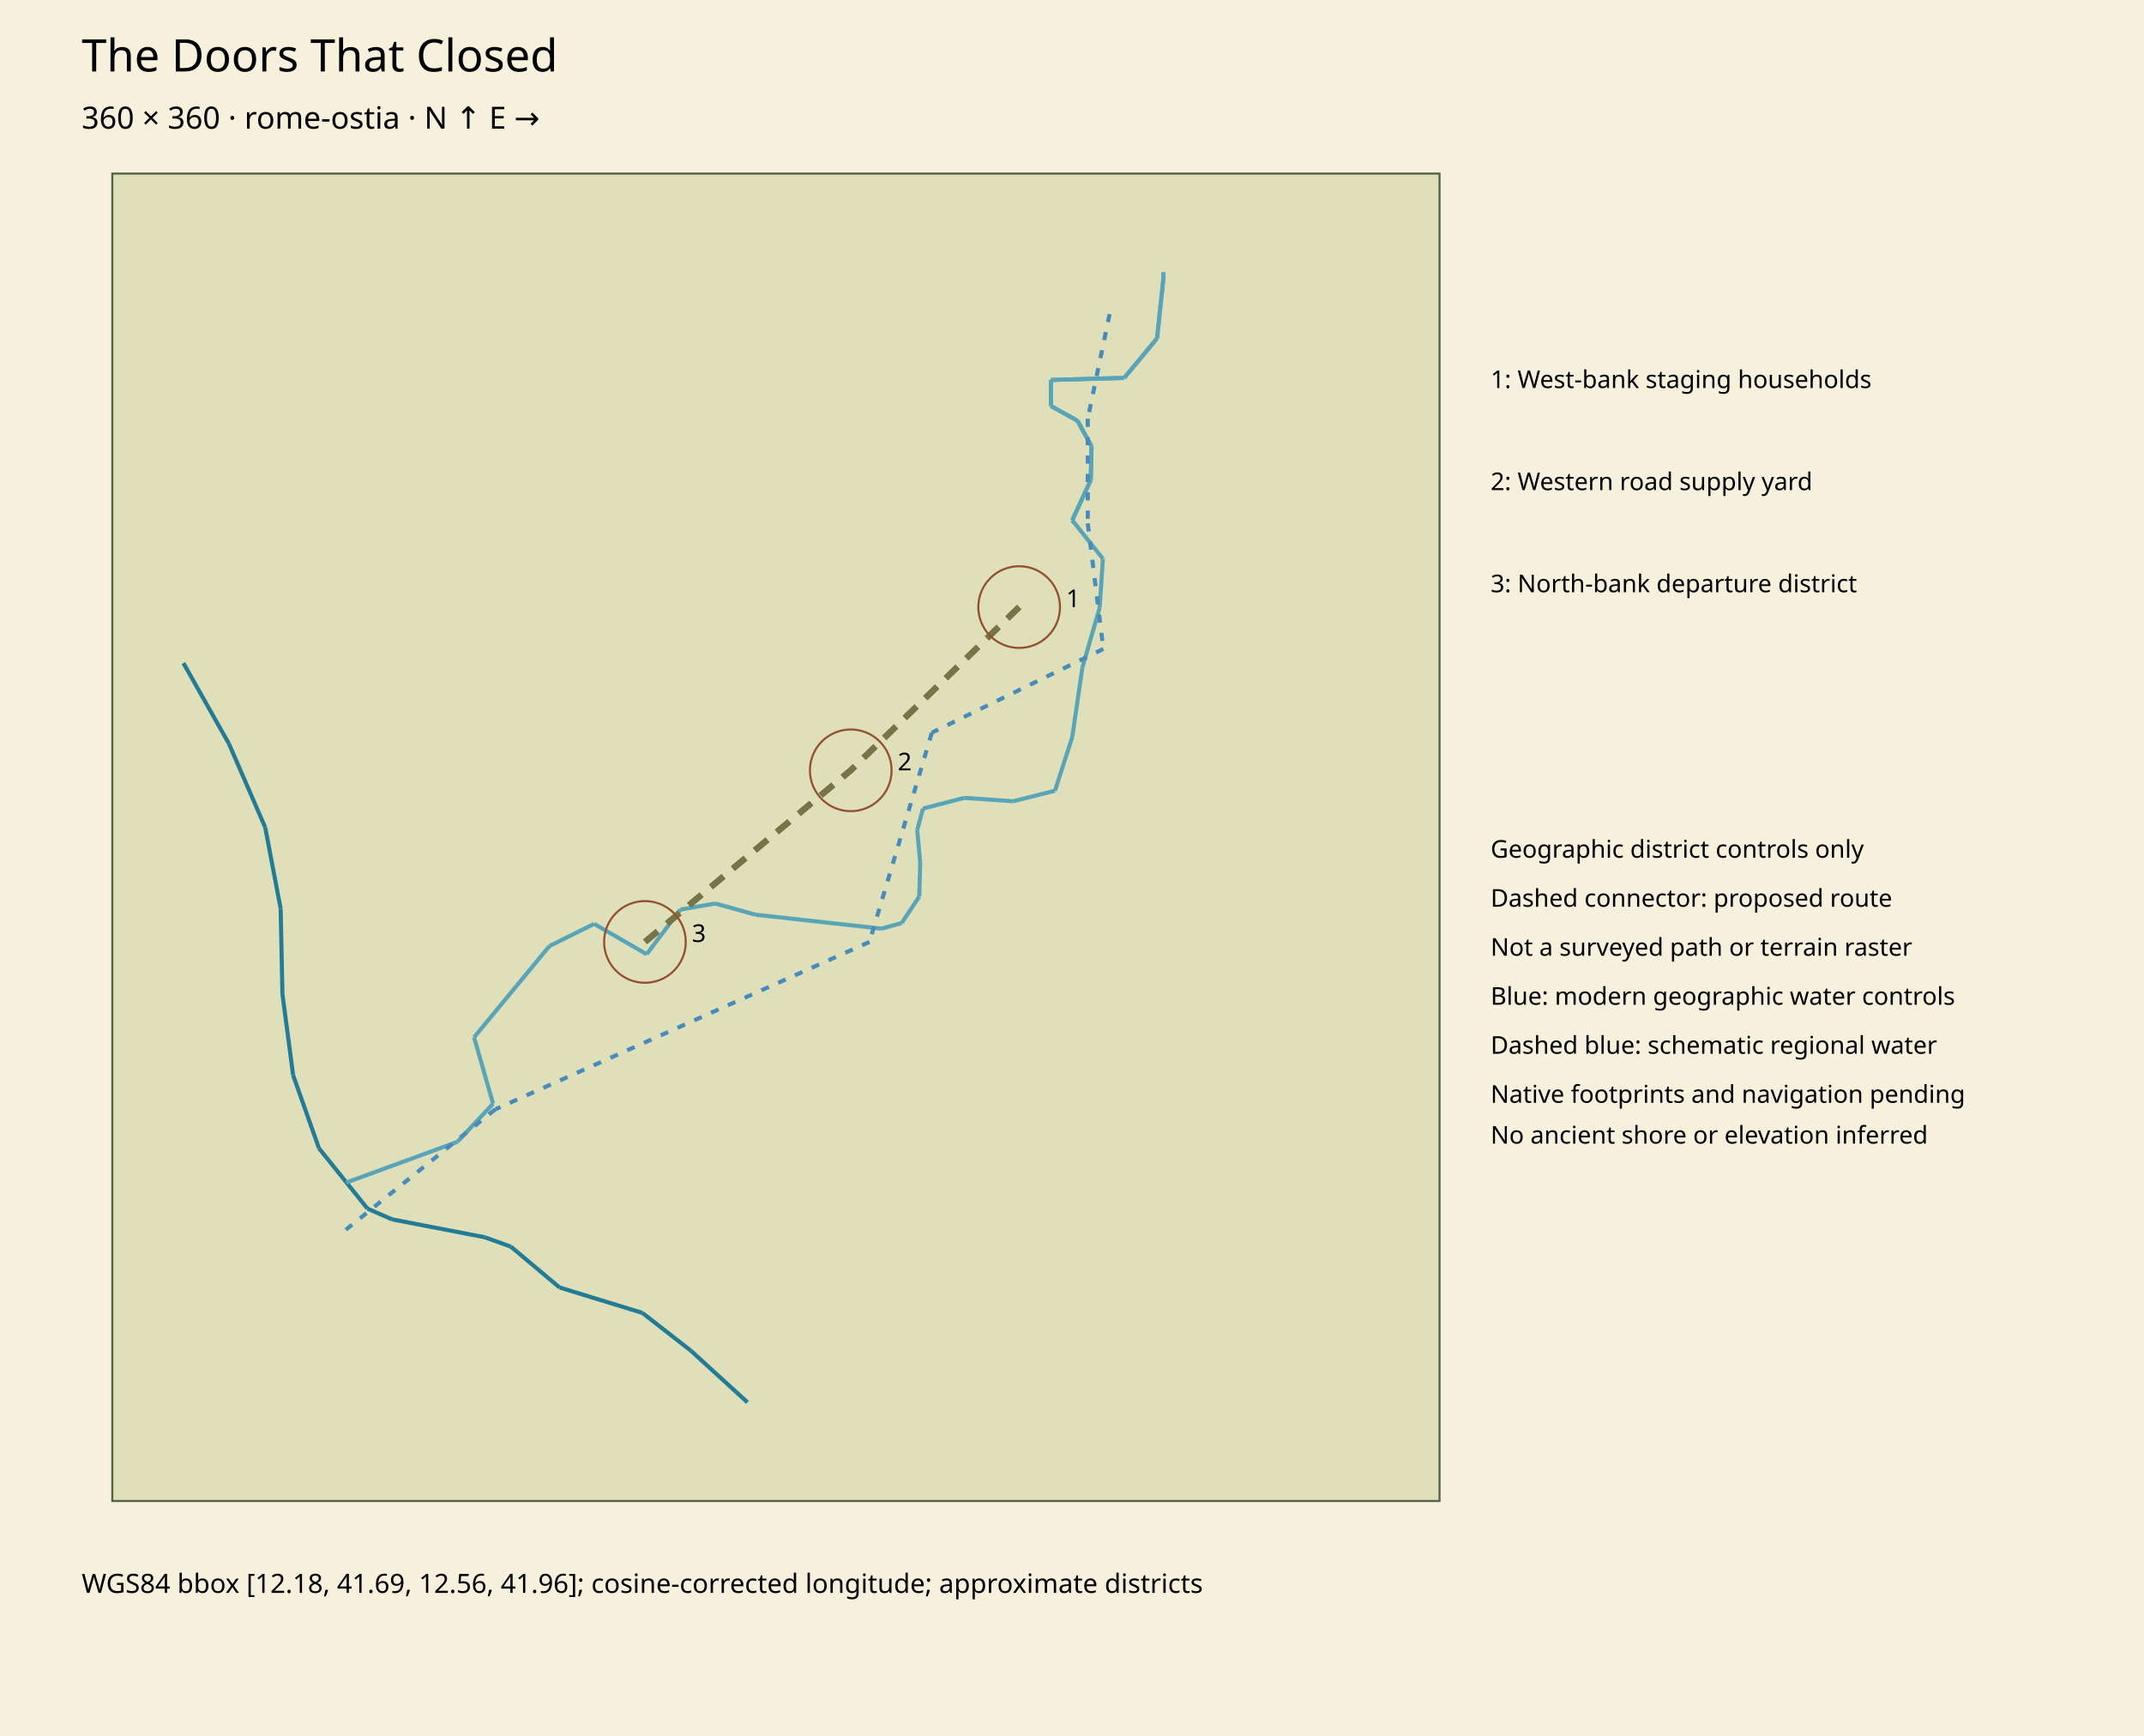
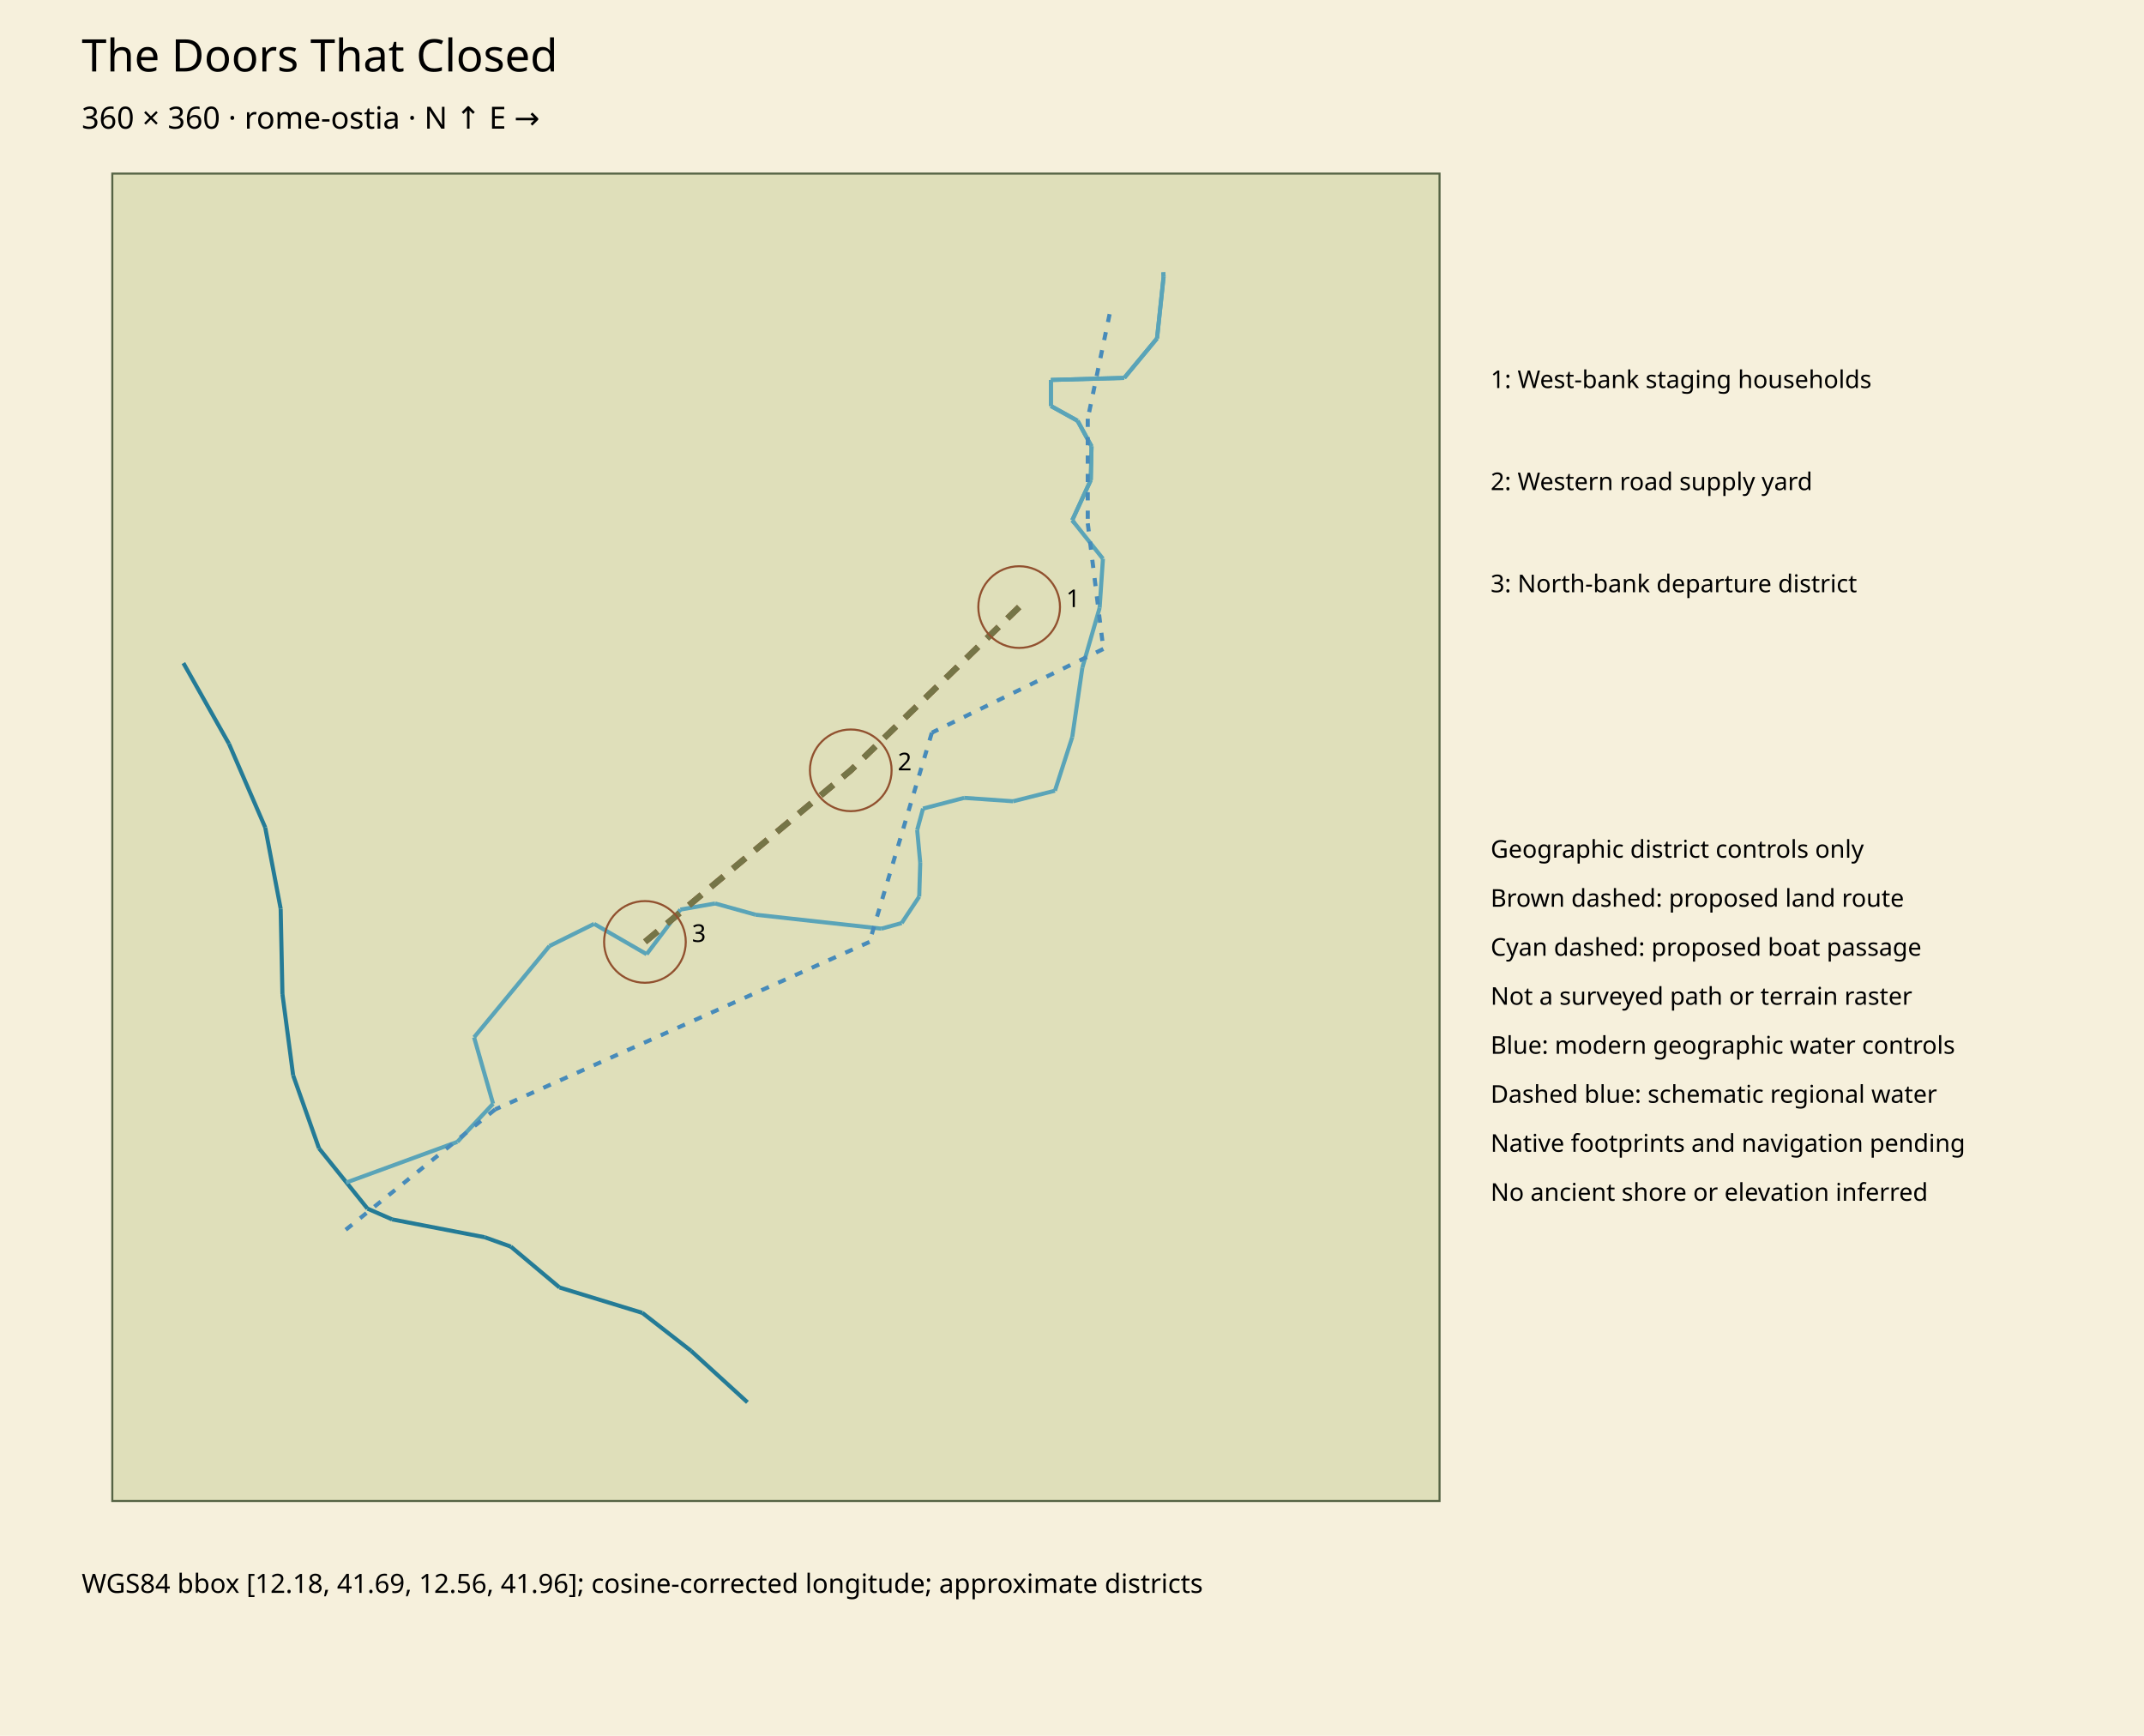
<svg xmlns="http://www.w3.org/2000/svg" viewBox="0 0 1050 850" role="img" aria-label="The Doors That Closed geographic districts">
  <rect width="1050" height="850" fill="#f6f0dc" />
  <rect x="55" y="85" width="650" height="650" fill="#dfdfba" stroke="#556344" />
  <text x="40" y="35" font-family="sans-serif" font-size="22">The Doors That Closed</text>
  <text x="40" y="63" font-family="sans-serif" font-size="15">360 × 360 · rome-ostia · N ↑ E →</text>
  <polyline points="366.06,686.68 338.43,661.47" fill="none" stroke="#247b96" stroke-width="2" />
  <polyline points="338.43,661.47 314.57,642.88" fill="none" stroke="#247b96" stroke-width="2" />
  <polyline points="314.57,642.88 274.04,630.46" fill="none" stroke="#247b96" stroke-width="2" />
  <polyline points="274.04,630.46 250.18,610.45" fill="none" stroke="#247b96" stroke-width="2" />
  <polyline points="250.18,610.45 237.38,605.85" fill="none" stroke="#247b96" stroke-width="2" />
  <polyline points="237.38,605.85 192.03,597.11" fill="none" stroke="#247b96" stroke-width="2" />
  <polyline points="192.03,597.11 179.97,591.84" fill="none" stroke="#247b96" stroke-width="2" />
  <polyline points="179.97,591.84 156.23,562.32" fill="none" stroke="#247b96" stroke-width="2" />
  <polyline points="156.23,562.32 143.56,526.55" fill="none" stroke="#247b96" stroke-width="2" />
  <polyline points="143.56,526.55 138.32,486.77" fill="none" stroke="#247b96" stroke-width="2" />
  <polyline points="138.32,486.77 137.45,444.98" fill="none" stroke="#247b96" stroke-width="2" />
  <polyline points="137.45,444.98 129.89,405.20" fill="none" stroke="#247b96" stroke-width="2" />
  <polyline points="129.89,405.20 112.11,364.17" fill="none" stroke="#247b96" stroke-width="2" />
  <polyline points="112.11,364.17 89.82,324.70" fill="none" stroke="#247b96" stroke-width="2" />
  <polyline points="569.71,133.32 569.86,135.52" fill="none" stroke="#5aa4b8" stroke-width="2" />
  <polyline points="569.86,135.52 566.64,165.70" fill="none" stroke="#5aa4b8" stroke-width="2" />
  <polyline points="566.64,165.70 550.59,185.05" fill="none" stroke="#5aa4b8" stroke-width="2" />
  <polyline points="550.59,185.05 514.67,186.05" fill="none" stroke="#5aa4b8" stroke-width="2" />
  <polyline points="514.67,186.05 514.67,198.81" fill="none" stroke="#5aa4b8" stroke-width="2" />
  <polyline points="514.67,198.81 527.73,206.06" fill="none" stroke="#5aa4b8" stroke-width="2" />
  <polyline points="527.73,206.06 534.57,218.57" fill="none" stroke="#5aa4b8" stroke-width="2" />
  <polyline points="534.57,218.57 534.19,235.08" fill="none" stroke="#5aa4b8" stroke-width="2" />
  <polyline points="534.19,235.08 525.12,254.76" fill="none" stroke="#5aa4b8" stroke-width="2" />
  <polyline points="525.12,254.76 526.33,256.28" fill="none" stroke="#5aa4b8" stroke-width="2" />
  <polyline points="569.71,133.32 569.86,135.52" fill="none" stroke="#5aa4b8" stroke-width="2" />
  <polyline points="569.86,135.52 566.64,165.70" fill="none" stroke="#5aa4b8" stroke-width="2" />
  <polyline points="566.64,165.70 550.59,185.05" fill="none" stroke="#5aa4b8" stroke-width="2" />
  <polyline points="550.59,185.05 514.67,186.05" fill="none" stroke="#5aa4b8" stroke-width="2" />
  <polyline points="514.67,186.05 514.67,198.81" fill="none" stroke="#5aa4b8" stroke-width="2" />
  <polyline points="514.67,198.81 527.73,206.06" fill="none" stroke="#5aa4b8" stroke-width="2" />
  <polyline points="527.73,206.06 534.57,218.57" fill="none" stroke="#5aa4b8" stroke-width="2" />
  <polyline points="534.57,218.57 534.19,235.08" fill="none" stroke="#5aa4b8" stroke-width="2" />
  <polyline points="534.19,235.08 525.12,254.76" fill="none" stroke="#5aa4b8" stroke-width="2" />
  <polyline points="525.12,254.76 540.15,273.61" fill="none" stroke="#5aa4b8" stroke-width="2" />
  <polyline points="540.15,273.61 538.53,297.64" fill="none" stroke="#5aa4b8" stroke-width="2" />
  <polyline points="538.53,297.64 530.08,326.89" fill="none" stroke="#5aa4b8" stroke-width="2" />
  <polyline points="530.08,326.89 525.12,360.93" fill="none" stroke="#5aa4b8" stroke-width="2" />
  <polyline points="525.12,360.93 516.66,387.19" fill="none" stroke="#5aa4b8" stroke-width="2" />
  <polyline points="516.66,387.19 496.15,392.36" fill="none" stroke="#5aa4b8" stroke-width="2" />
  <polyline points="496.15,392.36 472.18,390.70" fill="none" stroke="#5aa4b8" stroke-width="2" />
  <polyline points="472.18,390.70 452.04,395.95" fill="none" stroke="#5aa4b8" stroke-width="2" />
  <polyline points="452.04,395.95 449.18,406.45" fill="none" stroke="#5aa4b8" stroke-width="2" />
  <polyline points="449.18,406.45 450.67,422.47" fill="none" stroke="#5aa4b8" stroke-width="2" />
  <polyline points="450.67,422.47 450.18,439.06" fill="none" stroke="#5aa4b8" stroke-width="2" />
  <polyline points="450.18,439.06 441.60,451.99" fill="none" stroke="#5aa4b8" stroke-width="2" />
  <polyline points="441.60,451.99 431.66,454.74" fill="none" stroke="#5aa4b8" stroke-width="2" />
  <polyline points="431.66,454.74 370.01,447.91" fill="none" stroke="#5aa4b8" stroke-width="2" />
  <polyline points="370.01,447.91 350.23,442.41" fill="none" stroke="#5aa4b8" stroke-width="2" />
  <polyline points="350.23,442.41 333.21,445.40" fill="none" stroke="#5aa4b8" stroke-width="2" />
  <polyline points="333.21,445.40 316.68,467.25" fill="none" stroke="#5aa4b8" stroke-width="2" />
  <polyline points="316.68,467.25 290.96,452.40" fill="none" stroke="#5aa4b8" stroke-width="2" />
  <polyline points="290.96,452.40 269.08,463.25" fill="none" stroke="#5aa4b8" stroke-width="2" />
  <polyline points="269.08,463.25 232.17,507.95" fill="none" stroke="#5aa4b8" stroke-width="2" />
  <polyline points="232.17,507.95 241.49,540.47" fill="none" stroke="#5aa4b8" stroke-width="2" />
  <polyline points="241.49,540.47 223.96,559.16" fill="none" stroke="#5aa4b8" stroke-width="2" />
  <polyline points="223.96,559.16 169.52,579.09" fill="none" stroke="#5aa4b8" stroke-width="2" />
  <polyline data-control="schematic-water" points="543.42,153.82 532.72,205.04" fill="none" stroke="#478bba" stroke-width="2" stroke-dasharray="4 5" />
  <polyline data-control="schematic-water" points="532.72,205.04 532.72,256.28" fill="none" stroke="#478bba" stroke-width="2" stroke-dasharray="4 5" />
  <polyline data-control="schematic-water" points="532.72,256.28 540.36,317.77" fill="none" stroke="#478bba" stroke-width="2" stroke-dasharray="4 5" />
  <polyline data-control="schematic-water" points="540.36,317.77 456.37,358.76" fill="none" stroke="#478bba" stroke-width="2" stroke-dasharray="4 5" />
  <polyline data-control="schematic-water" points="456.37,358.76 425.83,461.24" fill="none" stroke="#478bba" stroke-width="2" stroke-dasharray="4 5" />
  <polyline data-control="schematic-water" points="425.83,461.24 242.54,543.22" fill="none" stroke="#478bba" stroke-width="2" stroke-dasharray="4 5" />
  <polyline data-control="schematic-water" points="242.54,543.22 166.19,604.71" fill="none" stroke="#478bba" stroke-width="2" stroke-dasharray="4 5" />
  <polyline data-corridor="main" points="499.12,297.27 416.65,377.21 315.85,461.24" fill="none" stroke="#91512f" stroke-width="3" stroke-dasharray="8 6" />
  <polyline data-corridor="relief" points="499.12,297.27 416.65,377.21 315.85,461.24" fill="none" stroke="#757547" stroke-width="3" stroke-dasharray="8 6" />
  <circle cx="499.12" cy="297.27" r="20" fill="none" stroke="#91512f" />
  <text x="522.12" y="297.27" font-family="sans-serif">1</text>
  <text x="730" y="190" font-family="sans-serif" font-size="12">1: West-bank staging households</text>
  <circle cx="416.65" cy="377.21" r="20" fill="none" stroke="#91512f" />
  <text x="439.65" y="377.21" font-family="sans-serif">2</text>
  <text x="730" y="240" font-family="sans-serif" font-size="12">2: Western road supply yard</text>
  <circle cx="315.85" cy="461.24" r="20" fill="none" stroke="#91512f" />
  <text x="338.85" y="461.24" font-family="sans-serif">3</text>
  <text x="730" y="290" font-family="sans-serif" font-size="12">3: North-bank departure district</text>
  <text x="730" y="420" font-family="sans-serif" font-size="12">Geographic district controls only</text>
-   <text x="730" y="444" font-family="sans-serif" font-size="12">Dashed connector: proposed route</text>
-   <text x="730" y="468" font-family="sans-serif" font-size="12">Not a surveyed path or terrain raster</text>
-   <text x="730" y="492" font-family="sans-serif" font-size="12">Blue: modern geographic water controls</text>
-   <text x="730" y="516" font-family="sans-serif" font-size="12">Dashed blue: schematic regional water</text>
-   <text x="730" y="540" font-family="sans-serif" font-size="12">Native footprints and navigation pending</text>
-   <text x="730" y="560" font-family="sans-serif" font-size="12">No ancient shore or elevation inferred</text>
+   <text x="730" y="444" font-family="sans-serif" font-size="12">Brown dashed: proposed land route</text>
+   <text x="730" y="468" font-family="sans-serif" font-size="12">Cyan dashed: proposed boat passage</text>
+   <text x="730" y="492" font-family="sans-serif" font-size="12">Not a surveyed path or terrain raster</text>
+   <text x="730" y="516" font-family="sans-serif" font-size="12">Blue: modern geographic water controls</text>
+   <text x="730" y="540" font-family="sans-serif" font-size="12">Dashed blue: schematic regional water</text>
+   <text x="730" y="564" font-family="sans-serif" font-size="12">Native footprints and navigation pending</text>
+   <text x="730" y="588" font-family="sans-serif" font-size="12">No ancient shore or elevation inferred</text>
  <text x="40" y="780" font-family="sans-serif" font-size="13">WGS84 bbox [12.18, 41.69, 12.56, 41.96]; cosine-corrected longitude; approximate districts</text>
</svg>
